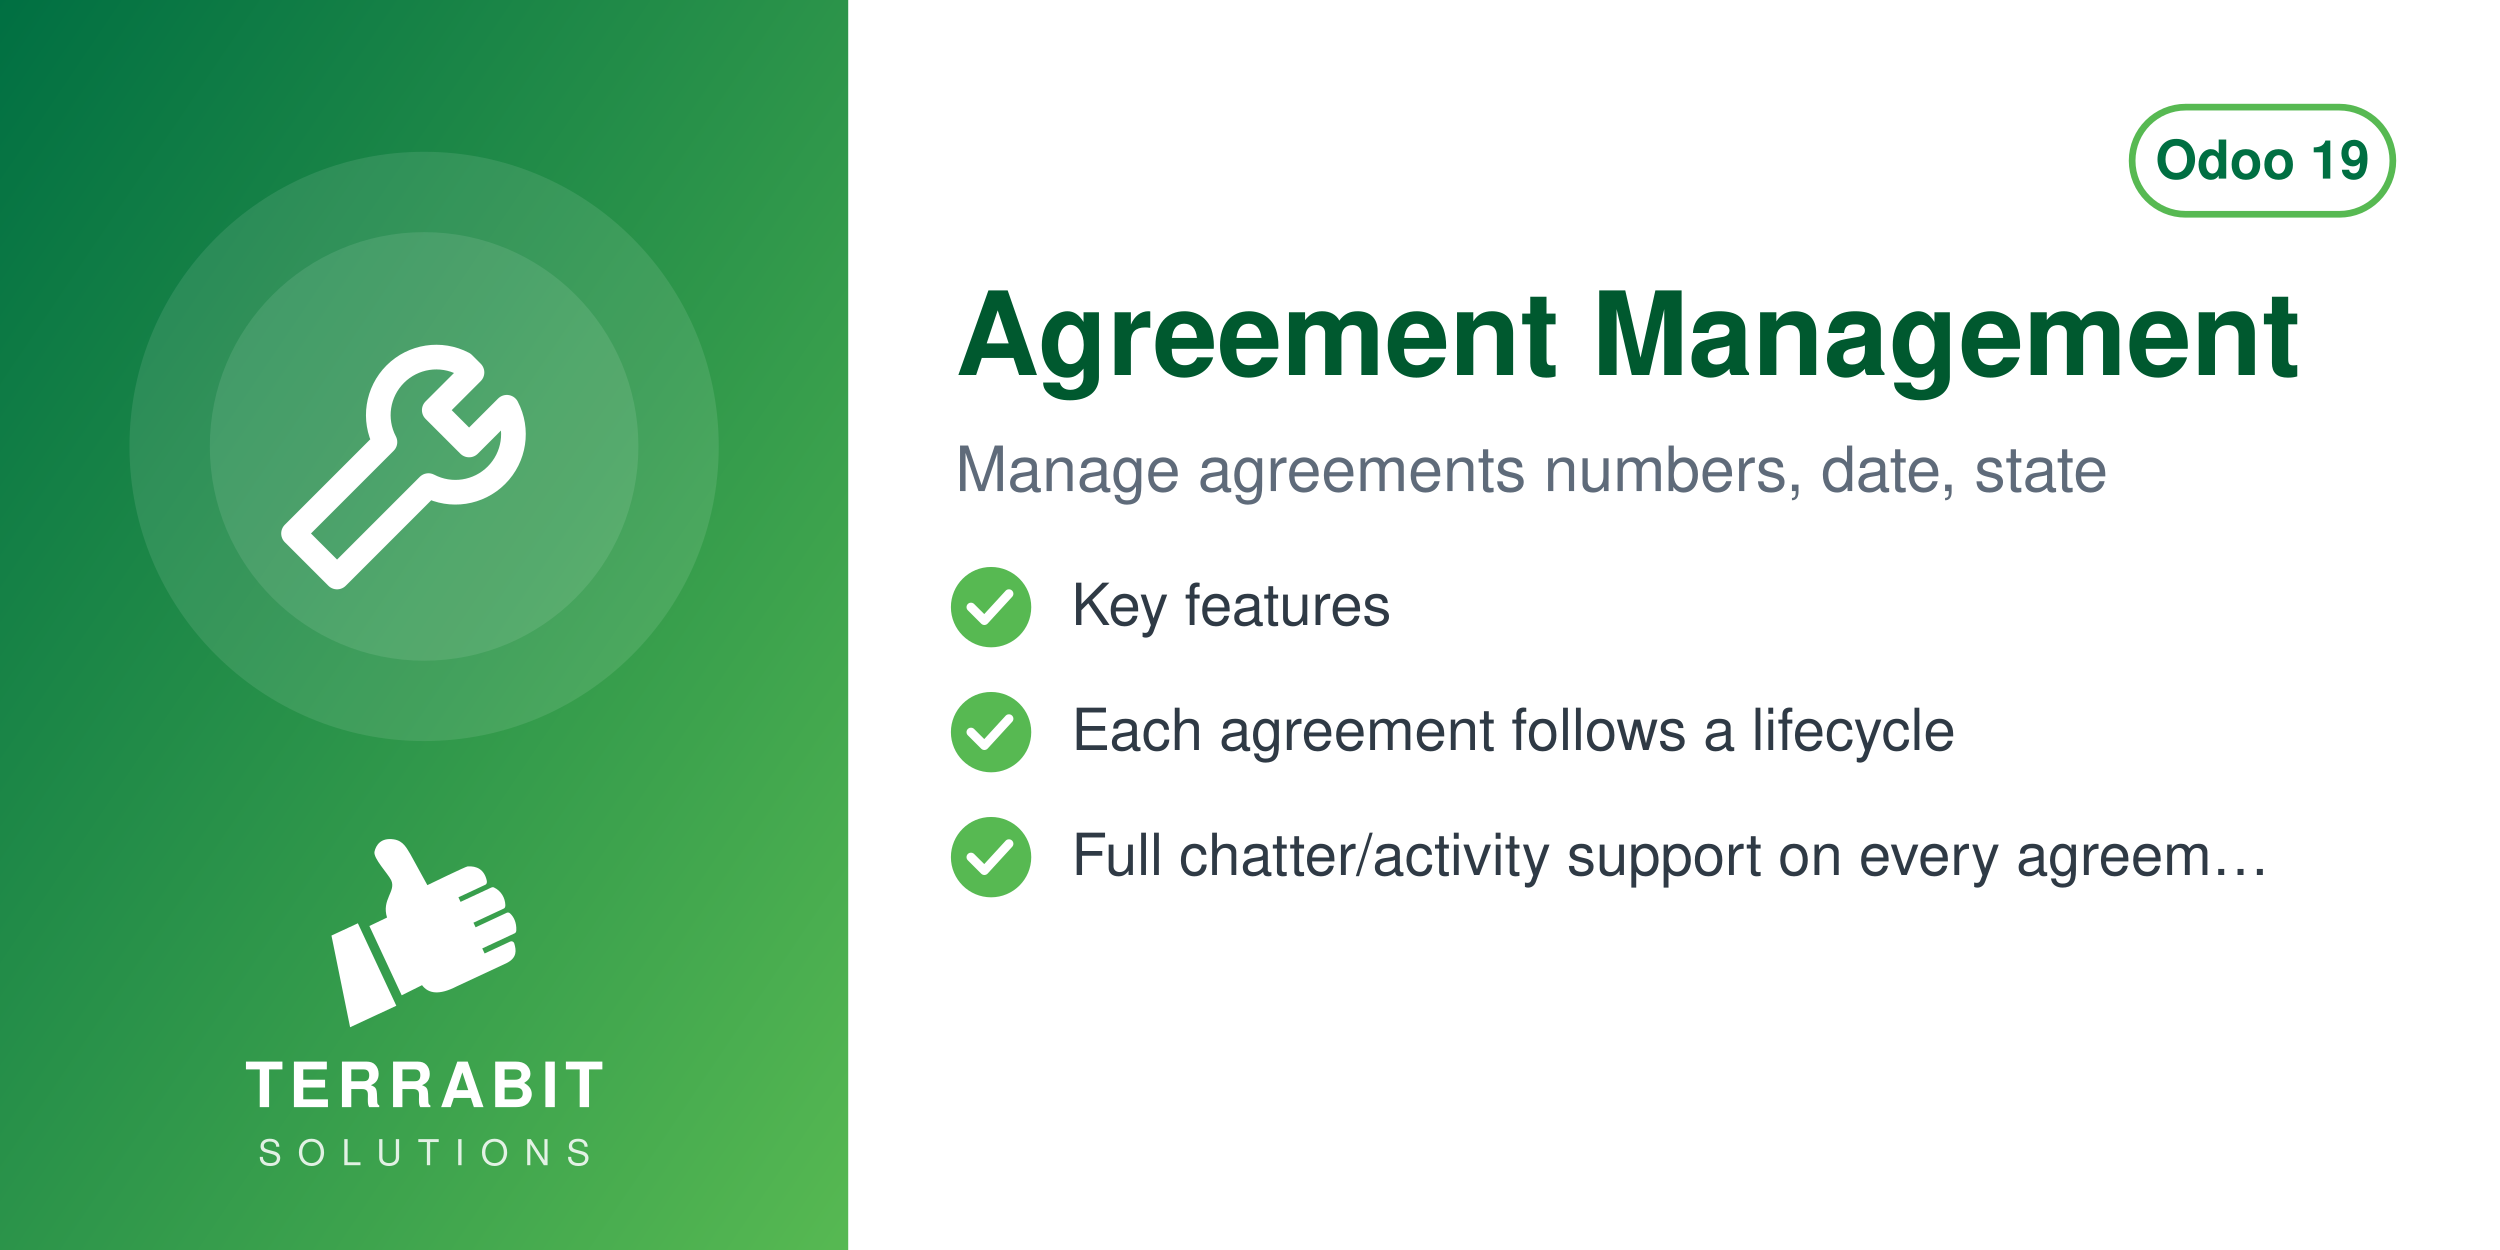
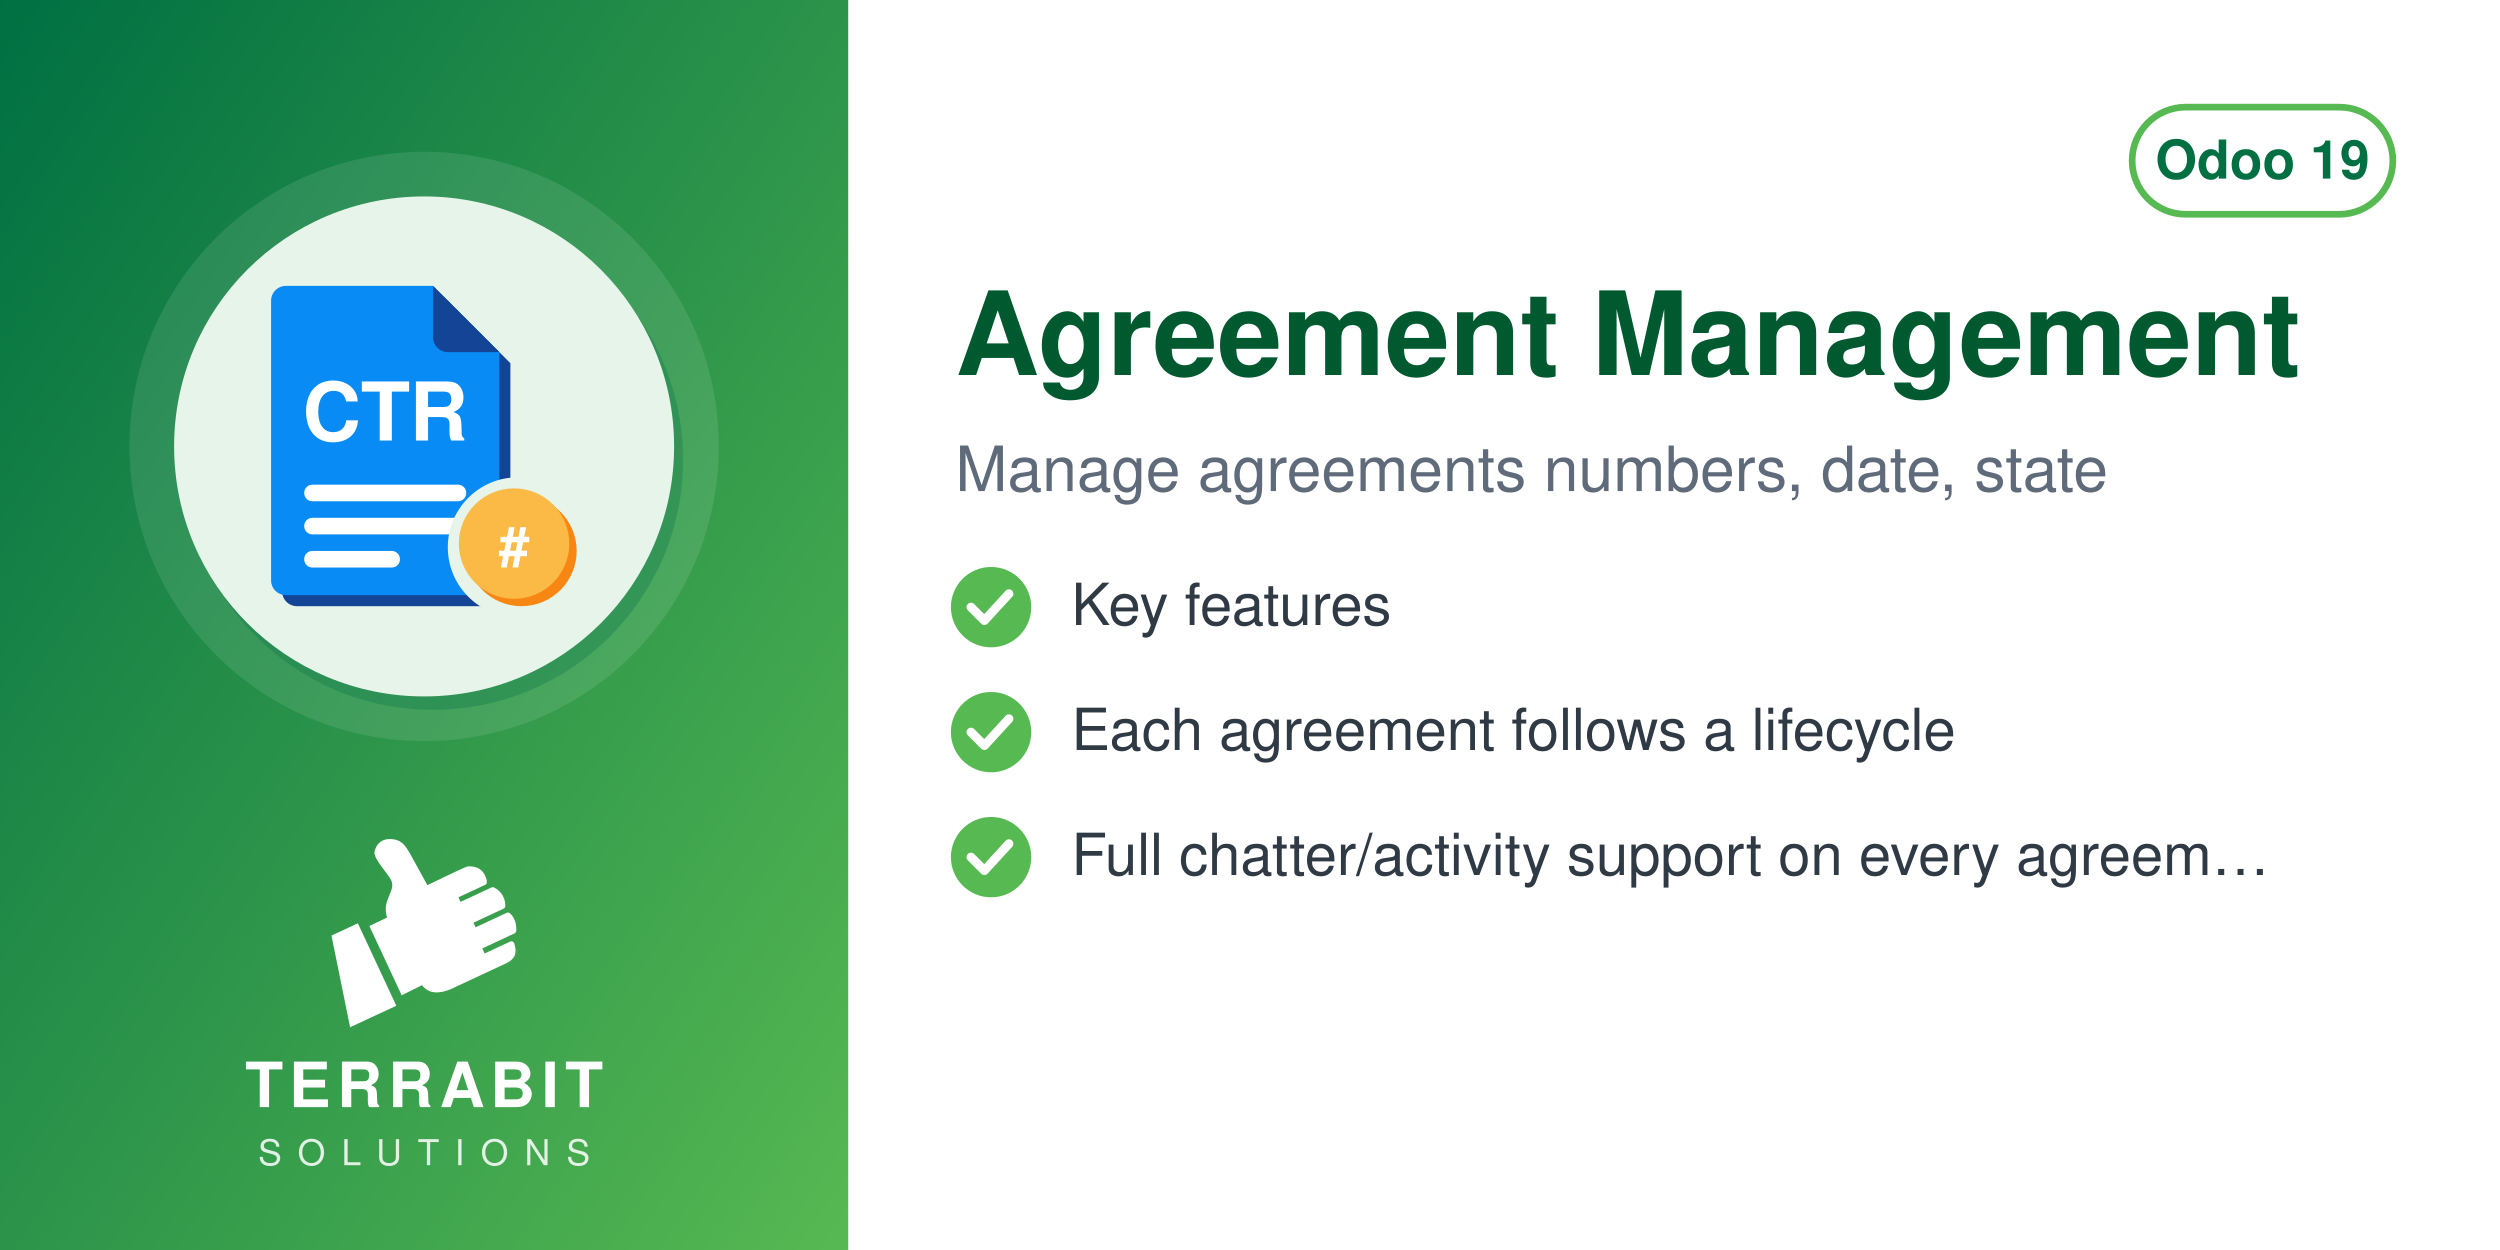
<svg xmlns="http://www.w3.org/2000/svg" width="560" height="280" viewBox="0 0 560 280">
  <defs>
    <linearGradient id="g" x1="0" y1="0" x2="1" y2="1">
      <stop offset="0" stop-color="#006F42" />
      <stop offset="1" stop-color="#57B952" />
    </linearGradient>
  </defs>
  <rect width="560" height="280" fill="#FFFFFF" />
  <rect width="190" height="280" fill="url(#g)" />
  <circle cx="95.0" cy="100" r="66" fill="white" opacity="0.10" />
-   <circle cx="95.0" cy="100" r="48" fill="white" opacity="0.10" />
-   <svg x="56.0" y="61.0" width="78" height="78" viewBox="0 0 24 24">
-     <g fill="none" stroke="white" stroke-width="1.7" stroke-linecap="round" stroke-linejoin="round">
-       <path d="M14.7 6.3a4 4 0 0 0-5.4 5.4L3 18l3 3 6.3-6.3a4 4 0 0 0 5.4-5.4l-2.6 2.6-2.4-2.4 2.6-2.6z" />
+   <circle cx="97.0" cy="103" r="56" fill="#006F42" opacity="0.30" />
+   <circle cx="95.0" cy="100" r="56" fill="#E6F4EA" />
+   <svg x="54.0" y="59.0" width="82" height="82" viewBox="0 0 100 100" preserveAspectRatio="xMidYMid meet">
+     <g transform="translate(-1.86,0.11) scale(1.0057)">
+       <defs>
+         <mask id="mi-cut" maskUnits="userSpaceOnUse" x="-20" y="-20" width="140" height="140">
+           <rect x="-20" y="-20" width="140" height="140" fill="#fff" />
+           <circle cx="77" cy="77" r="19" fill="#000" />
+         </mask>
+       </defs>
+       <g mask="url(#mi-cut)">
+         <g transform="translate(3,3)" fill="#144496">
+           <path d="M14,6 h40 l18,18 v62 a4,4 0 0 1 -4,4 h-54 a4,4 0 0 1 -4,-4 v-76 a4,4 0 0 1 4,-4z" />
+         </g>
+         <g fill="#088BF5">
+           <path d="M14,6 h40 l18,18 v62 a4,4 0 0 1 -4,4 h-54 a4,4 0 0 1 -4,-4 v-76 a4,4 0 0 1 4,-4z" />
+         </g>
+         <path d="M54,6 v14 a4,4 0 0 0 4,4 h14z" fill="#144496" />
+         <text x="41" y="48" font-family="Helvetica, Arial, sans-serif" font-weight="bold" font-size="22" fill="#FFFFFF" text-anchor="middle">CTR</text>
+         <rect x="19" y="60" width="44" height="4.5" rx="2.2" fill="#FFFFFF" />
+         <rect x="19" y="69" width="44" height="4.5" rx="2.2" fill="#FFFFFF" />
+         <rect x="19" y="78" width="26" height="4.5" rx="2.2" fill="#FFFFFF" />
+       </g>
+       <circle cx="78" cy="78" r="15" fill="#F78613" />
+       <circle cx="76" cy="76" r="15" fill="#FBB945" />
+       <text x="76" y="82" font-family="Helvetica, Arial, sans-serif" font-weight="bold" font-size="15" fill="#FFFFFF" text-anchor="middle">#</text>
    </g>
  </svg>
  <svg x="72.0" y="186" width="46" height="46" viewBox="4045 2535 3400 3400" preserveAspectRatio="xMidYMid meet">
    <path fill="#FFFFFF" d="M4648.32 4073.59l636.59 1365.17 -765.09 355.96 -308.63 -1517.87 437.13 -203.26zm725.61 1192.32l336.75 -167.88c105.65,140.85 282.69,170.72 576.82,18.8l819.92 -382.33c181.4,-90.13 164.26,-214.57 130.07,-328.43 -4.28,-14.25 -13.68,-24.81 -27.34,-30.7 -13.67,-5.89 -27.61,-5.11 -41.09,1.18l-422.32 196.93 -39.04 -83.72 538.07 -250.91c16.64,-7.76 24.7,-27.69 25.58,-46.04 6.48,-134.33 -44.36,-230.89 -105.84,-285.23 -15.2,-13.44 -35.71,-15.59 -54.12,-7l-513.92 239.64 -35.6 -76.34 506.31 -236.1c17.69,-8.25 22.52,-36.93 21.83,-56.45 -4.1,-117.31 -67.62,-232.74 -187.72,-290.66 -13.94,-6.72 -28.64,-6.36 -42.69,0.19l-511.21 238.38 -35.37 -75.86 448.98 -209.36c20.44,-9.53 25.81,-42.28 21.02,-64.32 -41.02,-189.07 -167.92,-247.8 -318.14,-237.87 -29.39,1.94 -589.86,273.16 -665.95,310.54l-281.84 -513.57c-59.06,-93.13 -112.7,-221.7 -276.47,-245.13 -211.24,-30.22 -291.56,94.38 -316.89,203.13 -25.32,108.75 223.84,365.99 276.05,473.69 85.52,184.27 -161.86,318.11 -68.41,617.99l-292.54 139.94 535.09 1147.51z" />
  </svg>
  <text x="95.0" y="248" text-anchor="middle" font-family="Helvetica,Arial,sans-serif" font-size="14" font-weight="800" letter-spacing="1.4" fill="white">TERRABIT</text>
  <text x="95.0" y="261" text-anchor="middle" font-family="Helvetica,Arial,sans-serif" font-size="8" font-weight="500" letter-spacing="3.6" fill="white" opacity="0.85">SOLUTIONS</text>
  <g>
    <rect x="477.6" y="24" width="58.4" height="24" rx="12" fill="none" stroke="#57B952" stroke-width="1.5" />
    <text x="506.8" y="40" text-anchor="middle" font-family="Helvetica,Arial,sans-serif" font-size="12" font-weight="700" fill="#006F42">Odoo 19</text>
  </g>
  <text x="214" y="84" font-family="Helvetica,Arial,sans-serif" font-size="26" font-weight="700" fill="#00592F">Agreement Management</text>
  <text x="214" y="110" font-family="Helvetica,Arial,sans-serif" font-size="14" fill="#5F6B7A">Manage agreements numbers, date, state</text>
  <circle cx="222" cy="136" r="9" fill="#57B952" />
  <path d="M217.5 136 l3 3 l5.5 -6" fill="none" stroke="white" stroke-width="2" stroke-linecap="round" stroke-linejoin="round" />
  <text x="240" y="140" font-family="Helvetica,Arial,sans-serif" font-size="13" fill="#2F3A45">Key features</text>
  <circle cx="222" cy="164" r="9" fill="#57B952" />
  <path d="M217.5 164 l3 3 l5.5 -6" fill="none" stroke="white" stroke-width="2" stroke-linecap="round" stroke-linejoin="round" />
  <text x="240" y="168" font-family="Helvetica,Arial,sans-serif" font-size="13" fill="#2F3A45">Each agreement follows a lifecycle</text>
  <circle cx="222" cy="192" r="9" fill="#57B952" />
  <path d="M217.5 192 l3 3 l5.5 -6" fill="none" stroke="white" stroke-width="2" stroke-linecap="round" stroke-linejoin="round" />
  <text x="240" y="196" font-family="Helvetica,Arial,sans-serif" font-size="13" fill="#2F3A45">Full chatter/activity support on every agreem…</text>
</svg>
